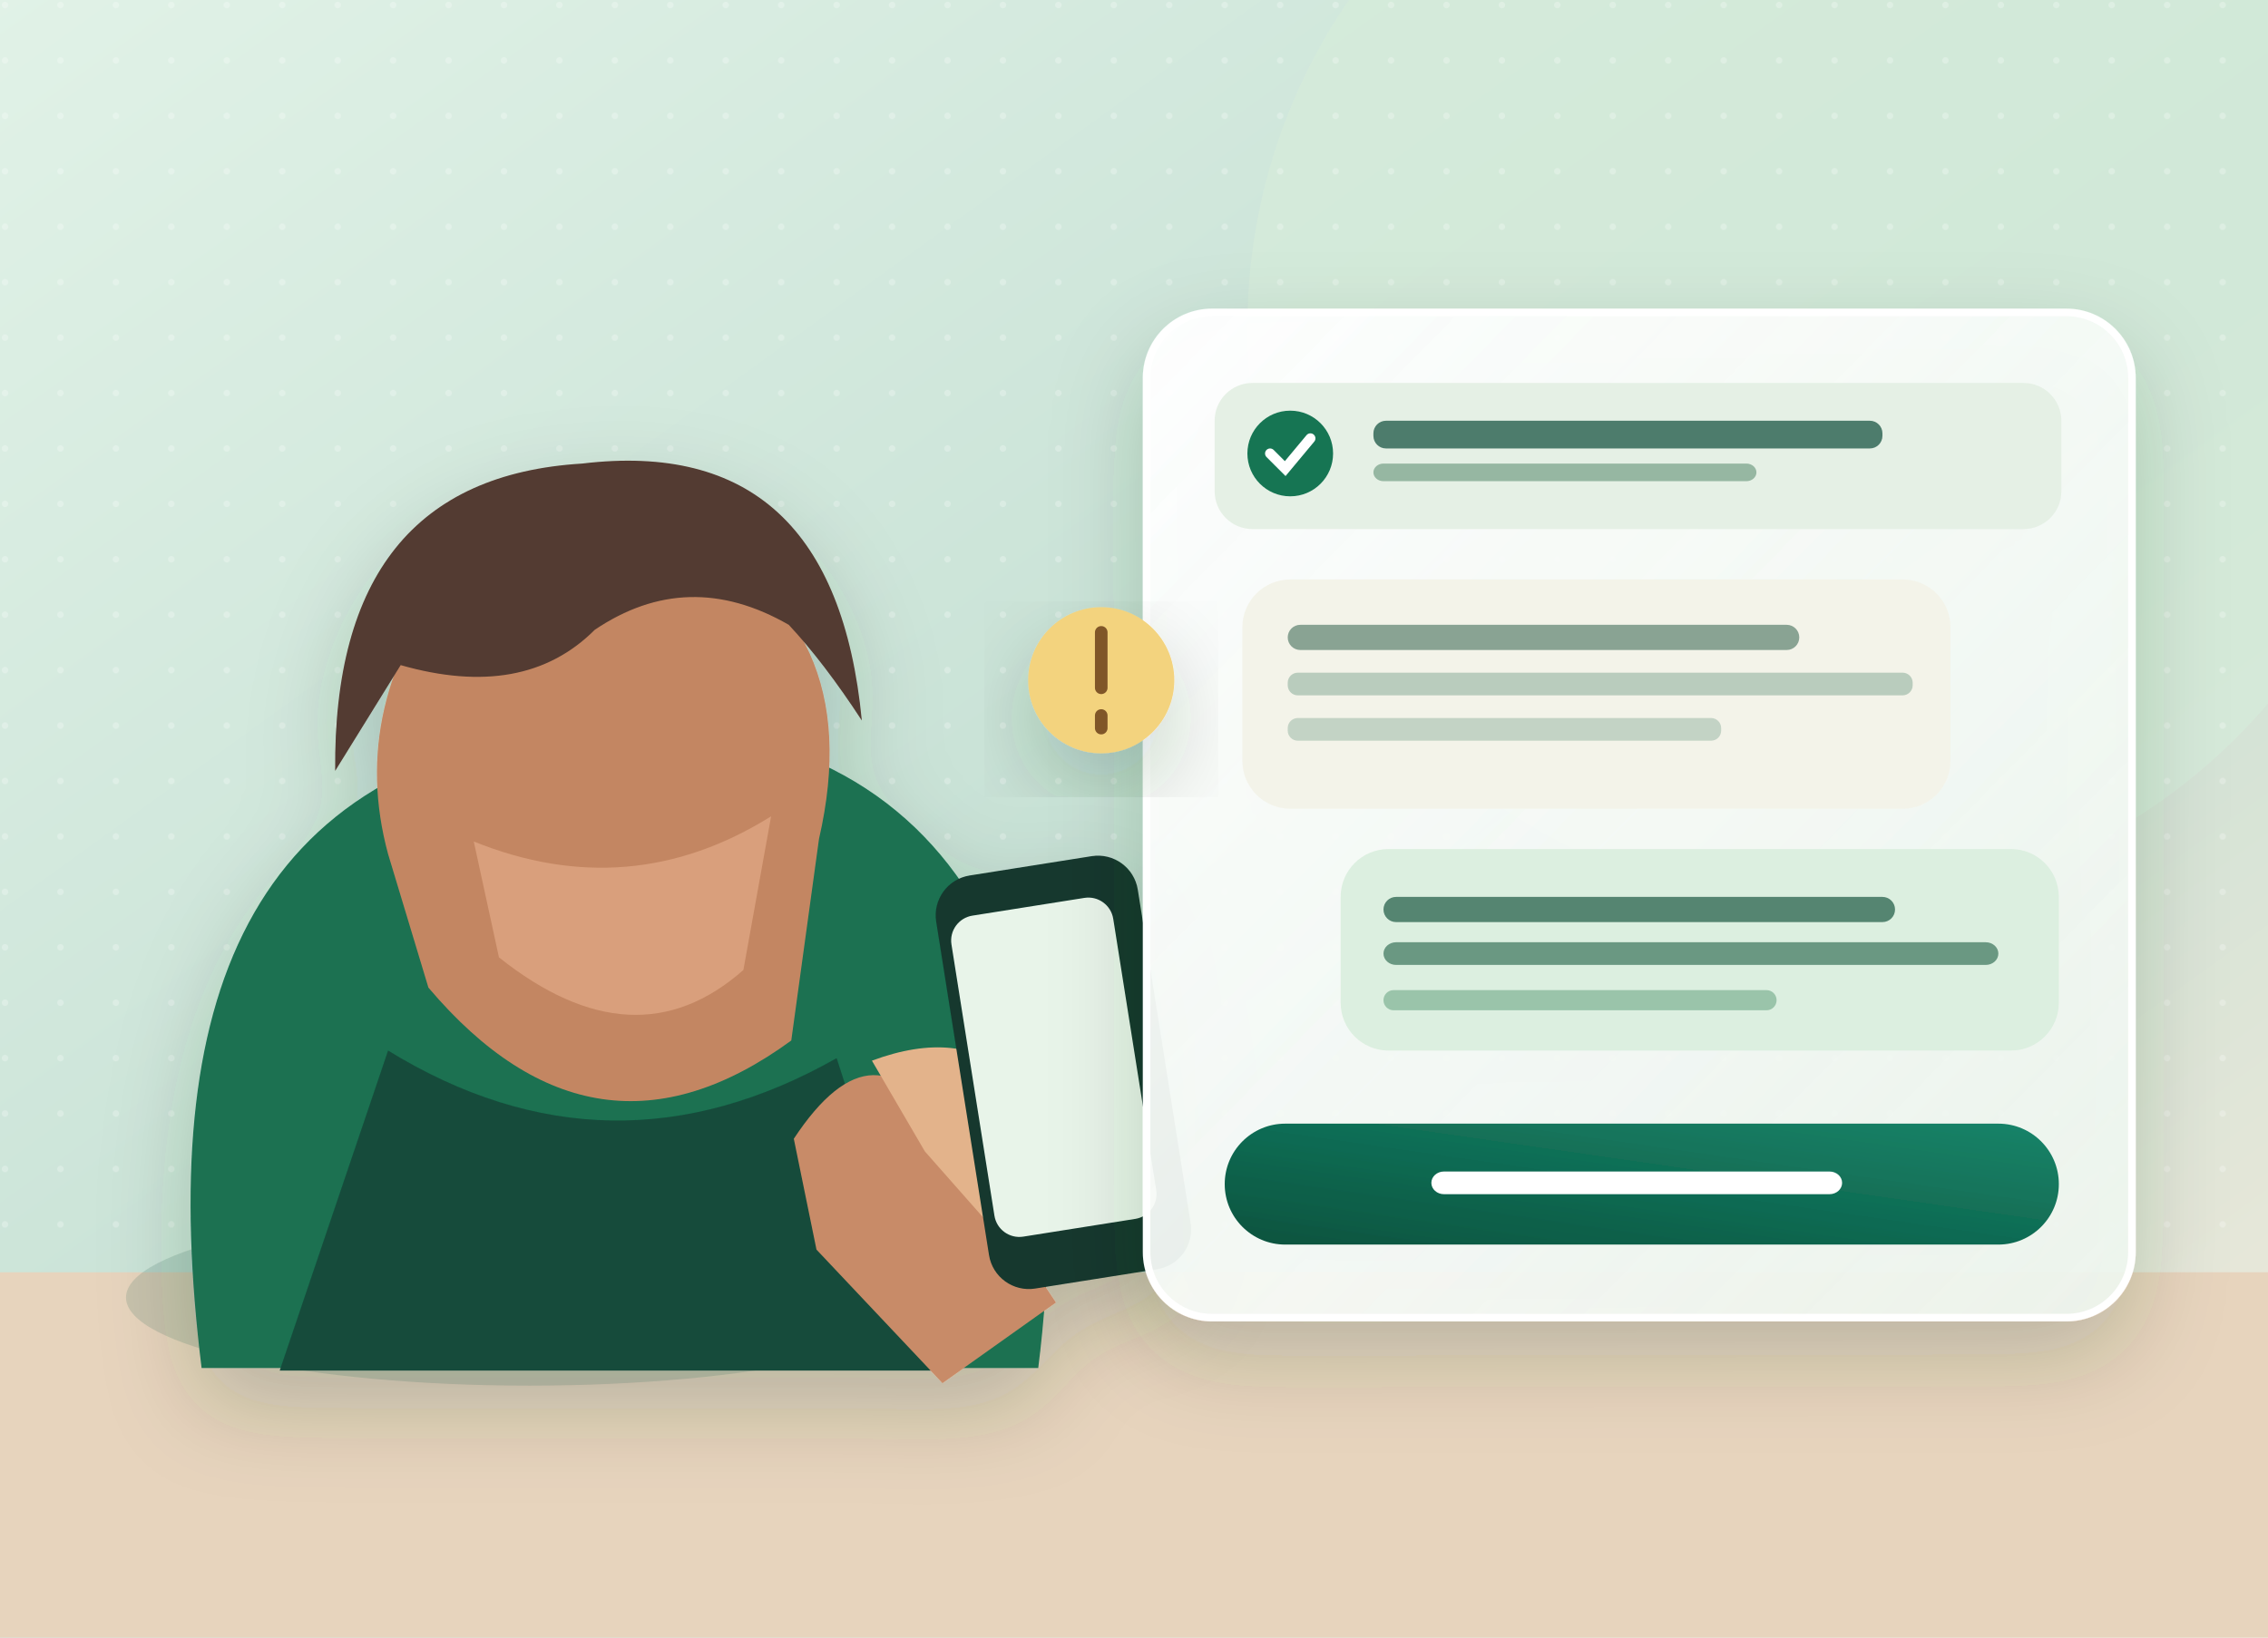
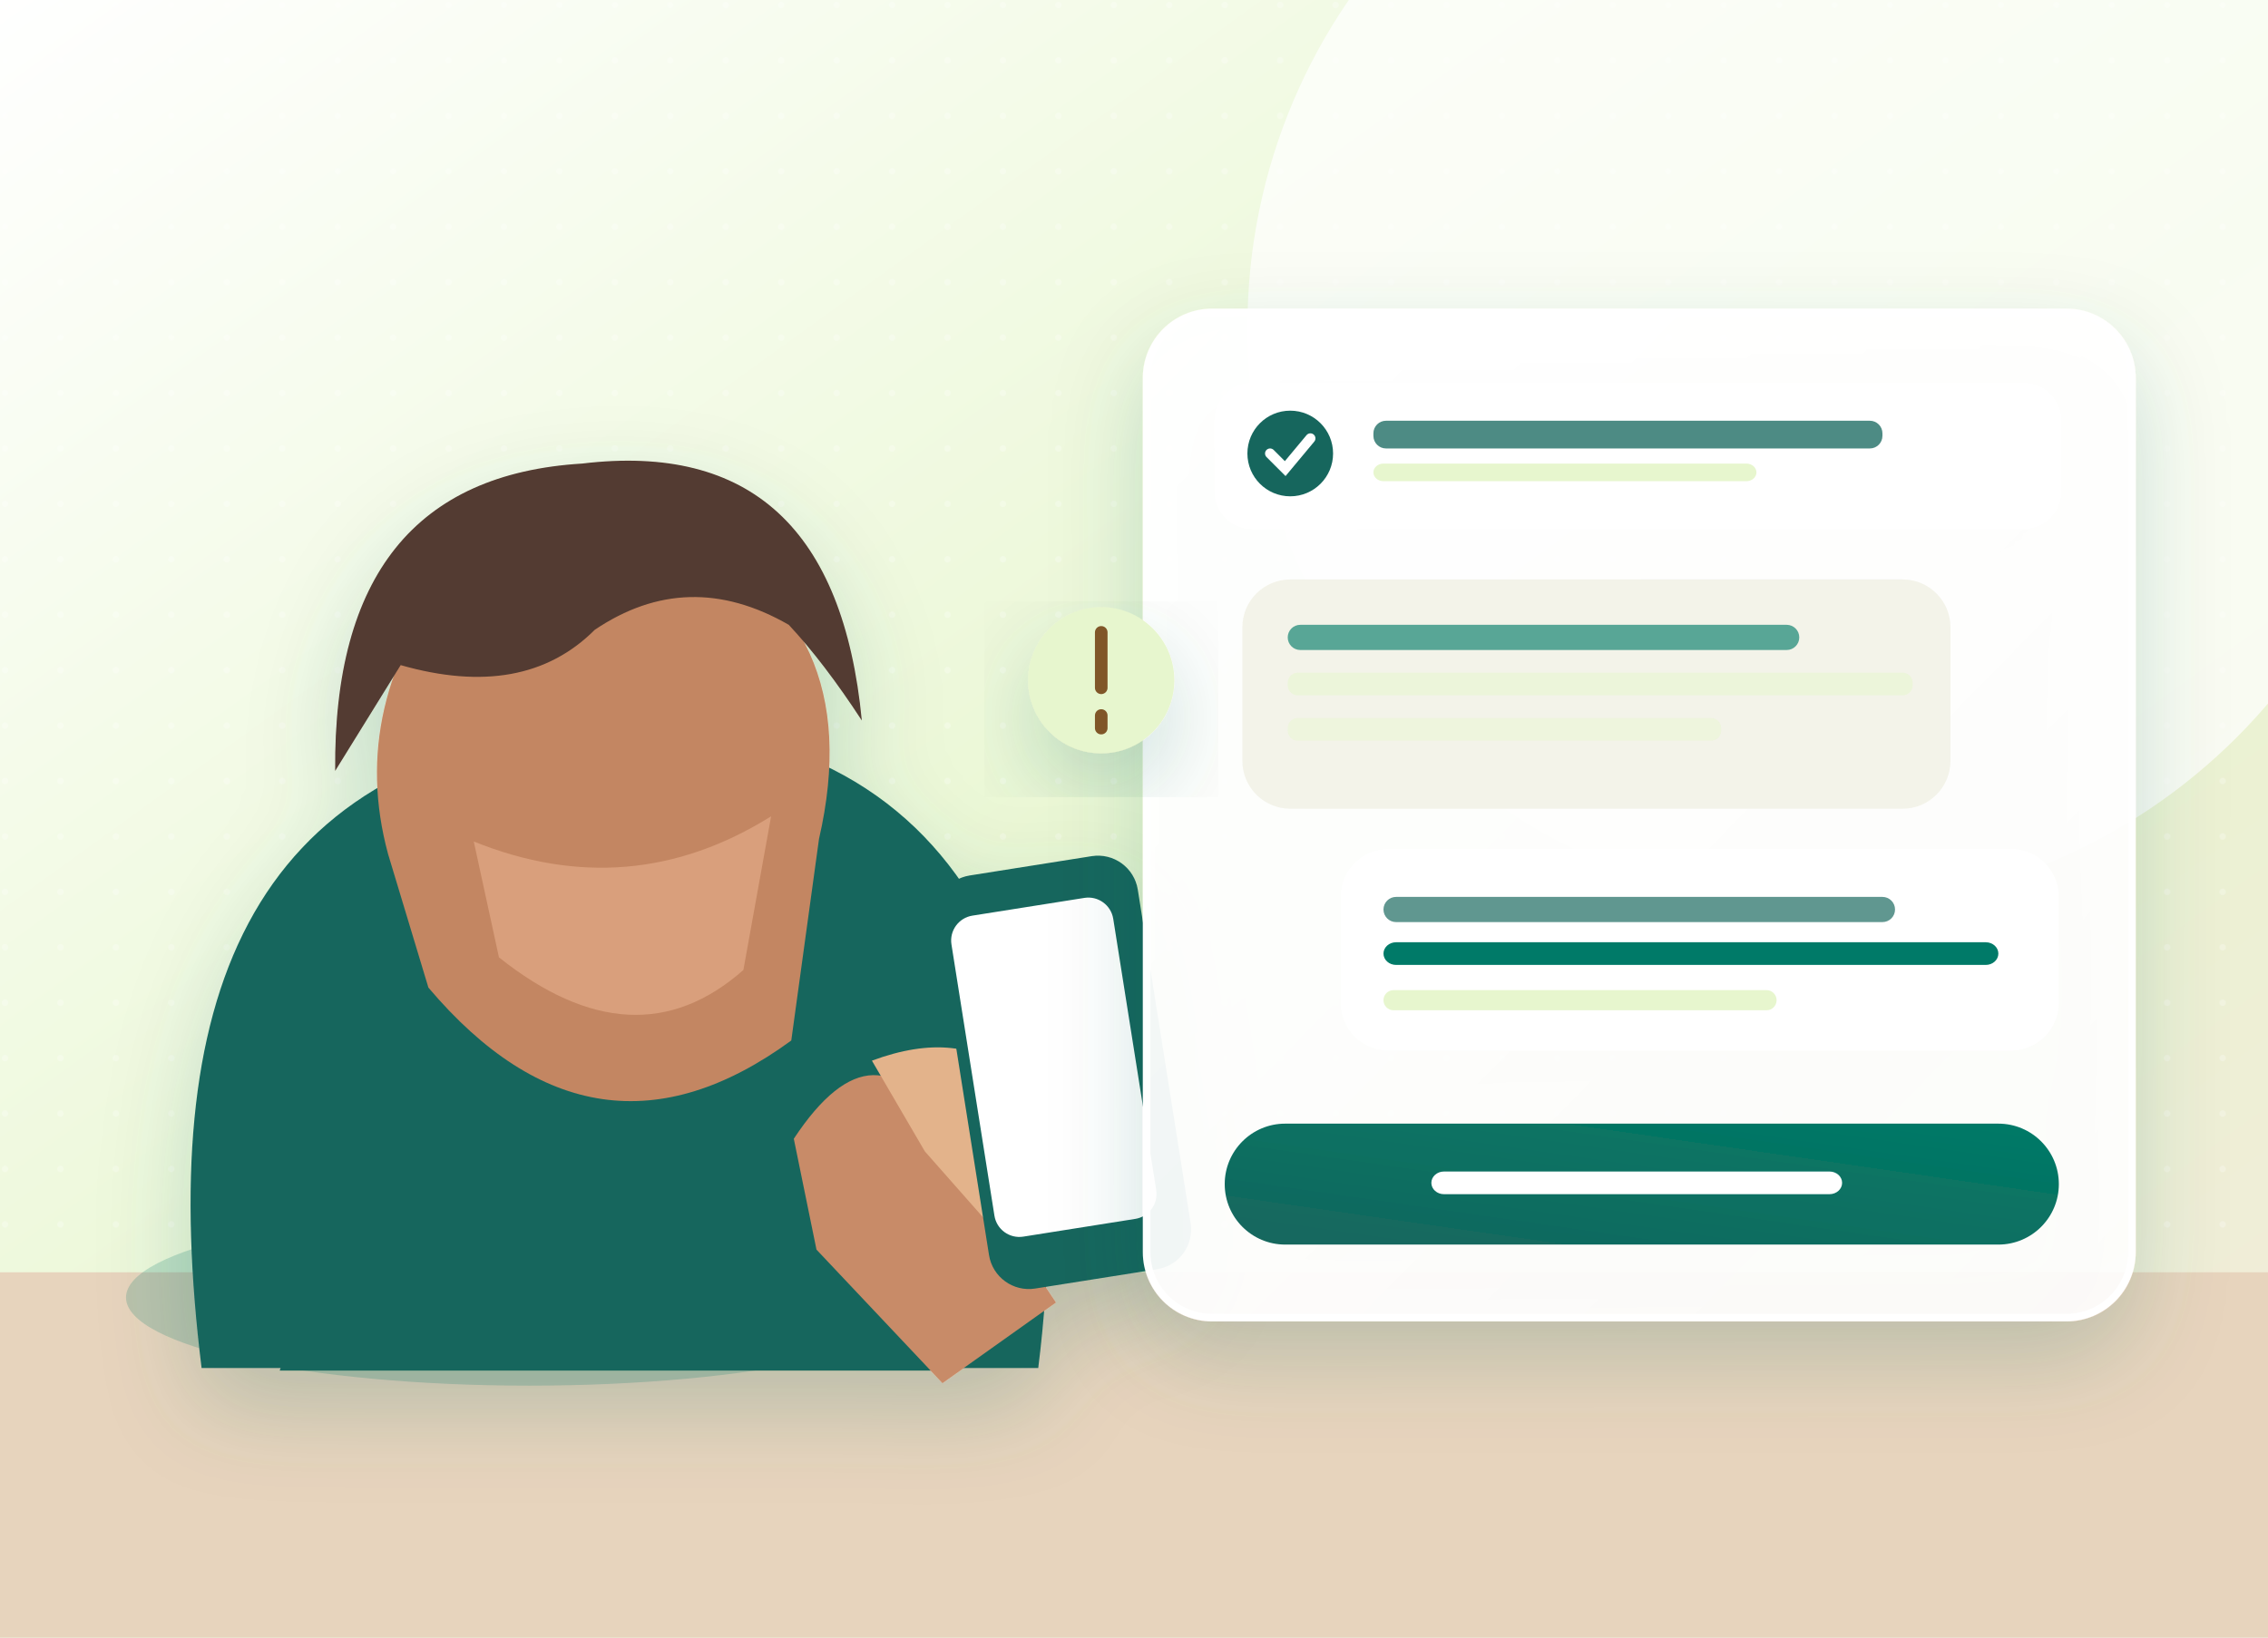
<svg xmlns="http://www.w3.org/2000/svg" role="img" aria-label="Ilustración original IHA: consumidor y orientación para una reclamación digital" viewBox="0 0 900 650">
  <defs>
    <linearGradient id="bg" x1="0" x2="1" y1="0" y2="1">
-       <stop stop-color="#e1f2e7" />
-       <stop offset=".56" stop-color="#c4dfd3" />
+       <stop stop-color="#ffffff" />
+       <stop offset=".56" stop-color="#e7f6ce" />
      <stop offset="1" stop-color="#f3eadb" />
    </linearGradient>
    <linearGradient id="glass" x1="0" y1="0" x2="1" y2="1">
      <stop stop-color="#ffffff" stop-opacity=".97" />
-       <stop offset="1" stop-color="#eff7f0" stop-opacity=".9" />
+       <stop offset="1" stop-color="#ffffff" stop-opacity=".9" />
    </linearGradient>
    <linearGradient id="forest" x1="0" x2="1" y1="1" y2="0">
-       <stop stop-color="#0b533e" />
-       <stop offset="1" stop-color="#168469" />
+       <stop stop-color="#16665d" />
+       <stop offset="1" stop-color="#007a67" />
    </linearGradient>
    <filter id="shadow" x="-30%" y="-30%" width="160%" height="160%">
-       <feDropShadow dx="0" dy="15" stdDeviation="18" flood-color="#0b3f2f" flood-opacity=".2" />
+       <feDropShadow dx="0" dy="15" stdDeviation="18" flood-color="#16665d" flood-opacity=".2" />
    </filter>
    <filter id="soft" x="-40%" y="-40%" width="180%" height="180%">
      <feGaussianBlur stdDeviation="28" />
    </filter>
    <pattern id="dot" width="22" height="22" patternUnits="userSpaceOnUse">
      <circle cx="2" cy="2" r="1.3" fill="#ffffff" opacity=".25" />
    </pattern>
  </defs>
  <rect width="900" height="650" fill="url(#bg)" />
-   <circle cx="725" cy="130" r="230" fill="#d6ebda" opacity=".72" />
+   <circle cx="725" cy="130" r="230" fill="#ffffff" opacity=".72" />
  <rect width="900" height="650" fill="url(#dot)" />
  <rect y="505" width="900" height="145" fill="#e7d4bd" />
-   <ellipse cx="210" cy="515" rx="160" ry="35" fill="#487967" opacity=".2" />
+   <ellipse cx="210" cy="515" rx="160" ry="35" fill="#007a67" opacity=".2" />
  <g filter="url(#shadow)">
-     <path d="M80 543C62 398 97 302 232 288C381 280 431 391 412 543Z" fill="#1a7151" />
+     <path d="M80 543C62 398 97 302 232 288C381 280 431 391 412 543Z" fill="#16665d" />
    <path d="M154 339Q138 280 180 226Q204 193 270 212Q345 246 325 333L314 413Q236 470 170 392Z" fill="#c38662" />
    <path d="M133 306Q132 190 231 184Q331 172 342 286Q327 263 313 248Q273 225 236 250Q208 278 159 264Z" fill="#533b31" />
    <path d="M188 334Q250 359 306 324L295 385Q252 423 198 380Z" fill="#d99f7b" />
-     <path d="M154 417Q242 471 332 420L372 544H111Z" fill="#144c3a" />
+     <path d="M154 417Q242 471 332 420L372 544H111Z" fill="#16665d" />
    <path d="M315 452Q348 402 375 451L419 517L374 549L324 496Z" fill="#c88b68" />
    <path d="M346 421Q381 408 402 427L439 462L397 491L367 457Z" fill="#e3b38b" />
-     <rect x="369" y="350" width="81" height="166" rx="16" fill="#13382e" transform="rotate(-9 369 350)" />
-     <rect x="376" y="365" width="65" height="129" rx="10" fill="#e8f4e9" transform="rotate(-9 376 365)" />
+     <rect x="369" y="350" width="81" height="166" rx="16" fill="#16665d" transform="rotate(-9 369 350)" />
+     <rect x="376" y="365" width="65" height="129" rx="10" fill="#ffffff" transform="rotate(-9 376 365)" />
  </g>
  <g filter="url(#shadow)">
    <rect x="455" y="124" width="391" height="399" rx="26" fill="url(#glass)" stroke="#fff" stroke-width="3" />
-     <rect x="482" y="152" width="336" height="58" rx="15" fill="#e5f0e5" />
-     <circle cx="512" cy="180" r="17" fill="#137452" />
+     <rect x="482" y="152" width="336" height="58" rx="15" fill="#ffffff" />
+     <circle cx="512" cy="180" r="17" fill="#16665d" />
    <path d="M504 180l6 6 10-12" fill="none" stroke="#fff" stroke-width="4" stroke-linecap="round" />
-     <rect x="545" y="167" width="202" height="11" rx="5" fill="#1d5746" opacity=".76" />
-     <rect x="545" y="184" width="152" height="7" rx="4" fill="#96b7a2" />
+     <rect x="545" y="167" width="202" height="11" rx="5" fill="#16665d" opacity=".76" />
+     <rect x="545" y="184" width="152" height="7" rx="4" fill="#e7f6ce" />
    <rect x="493" y="230" width="281" height="91" rx="19" fill="#f3f3e9" />
-     <rect x="511" y="248" width="203" height="10" rx="5" fill="#4c7563" opacity=".64" />
-     <rect x="511" y="267" width="248" height="9" rx="4" fill="#8faf9d" opacity=".58" />
-     <rect x="511" y="285" width="172" height="9" rx="4" fill="#8faf9d" opacity=".48" />
-     <rect x="532" y="337" width="285" height="80" rx="19" fill="#dcefe0" />
-     <rect x="549" y="356" width="203" height="10" rx="5" fill="#15533e" opacity=".68" />
-     <rect x="549" y="374" width="244" height="9" rx="5" fill="#6a9882" />
-     <rect x="549" y="393" width="156" height="8" rx="4" fill="#9ac4aa" />
+     <rect x="511" y="248" width="203" height="10" rx="5" fill="#007a67" opacity=".64" />
+     <rect x="511" y="267" width="248" height="9" rx="4" fill="#e7f6ce" opacity=".58" />
+     <rect x="511" y="285" width="172" height="9" rx="4" fill="#e7f6ce" opacity=".48" />
+     <rect x="532" y="337" width="285" height="80" rx="19" fill="#ffffff" />
+     <rect x="549" y="356" width="203" height="10" rx="5" fill="#16665d" opacity=".68" />
+     <rect x="549" y="374" width="244" height="9" rx="5" fill="#007a67" />
+     <rect x="549" y="393" width="156" height="8" rx="4" fill="#e7f6ce" />
    <rect x="486" y="446" width="331" height="48" rx="24" fill="url(#forest)" />
    <rect x="568" y="465" width="163" height="9" rx="5" fill="#fff" />
  </g>
-   <circle cx="437" cy="270" r="29" fill="#f3d37e" filter="url(#shadow)" />
+   <circle cx="437" cy="270" r="29" fill="#e7f6ce" filter="url(#shadow)" />
  <path d="M437 251V273M437 284V289" stroke="#805628" stroke-width="5" stroke-linecap="round" />
</svg>
